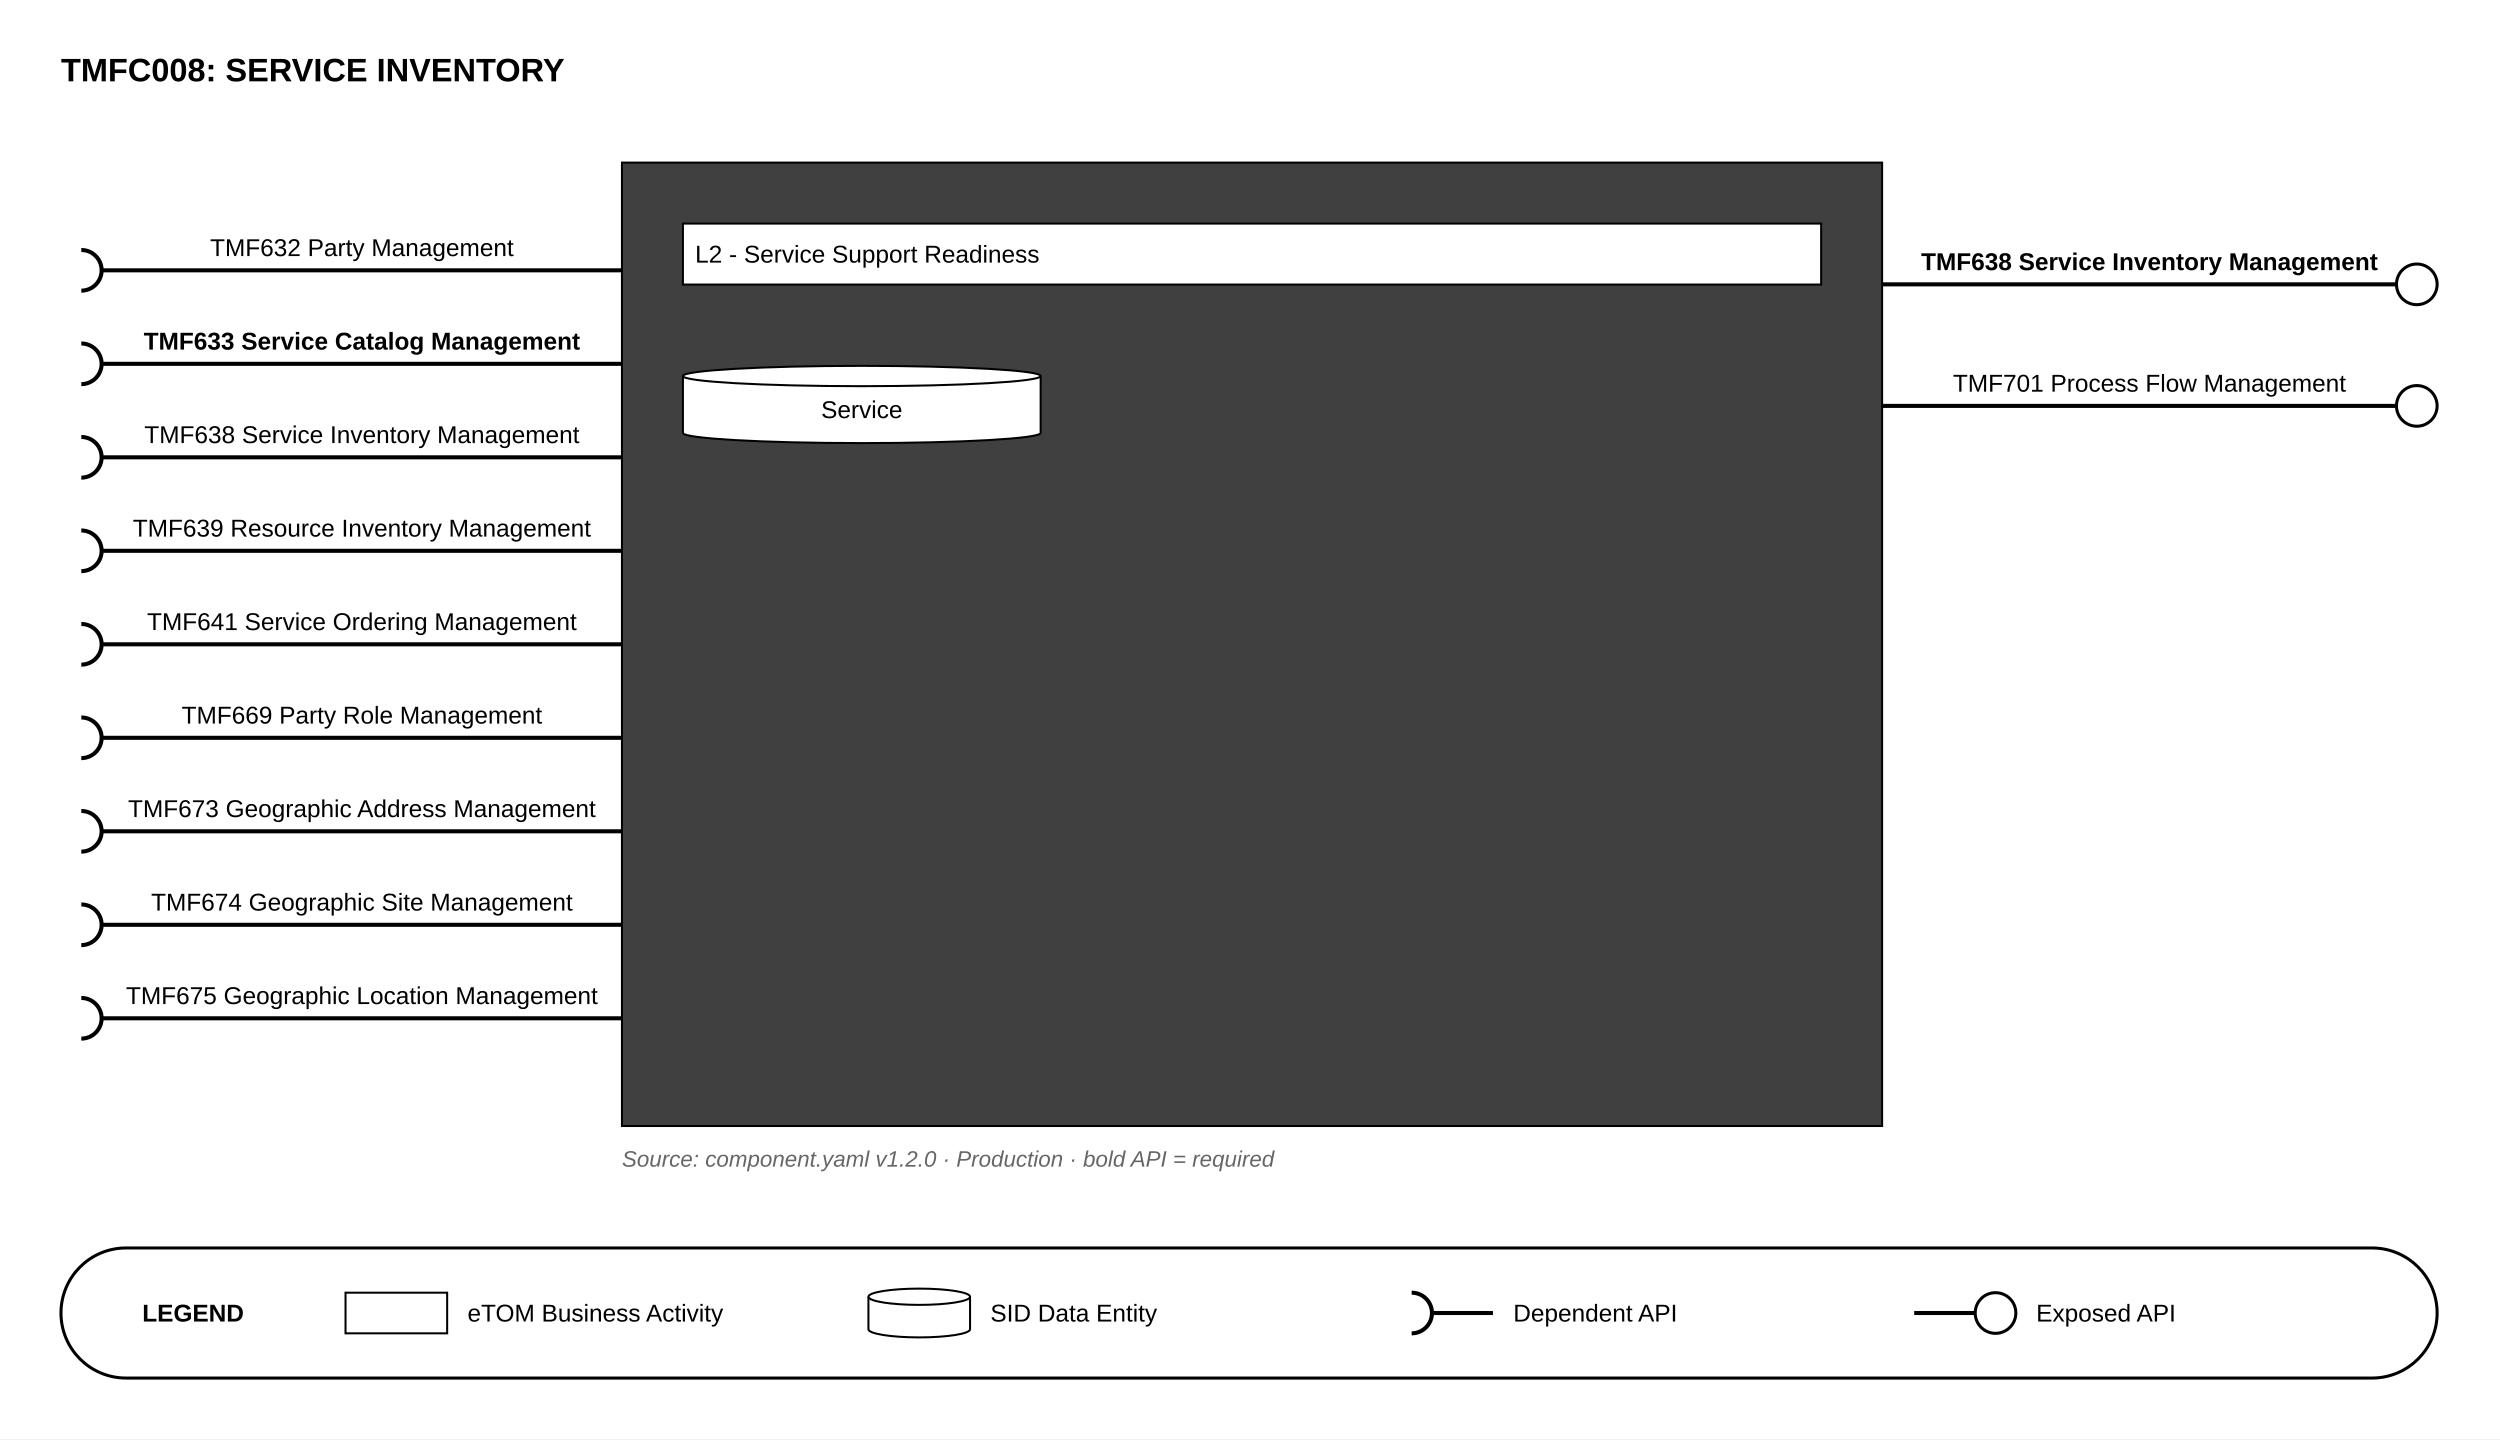
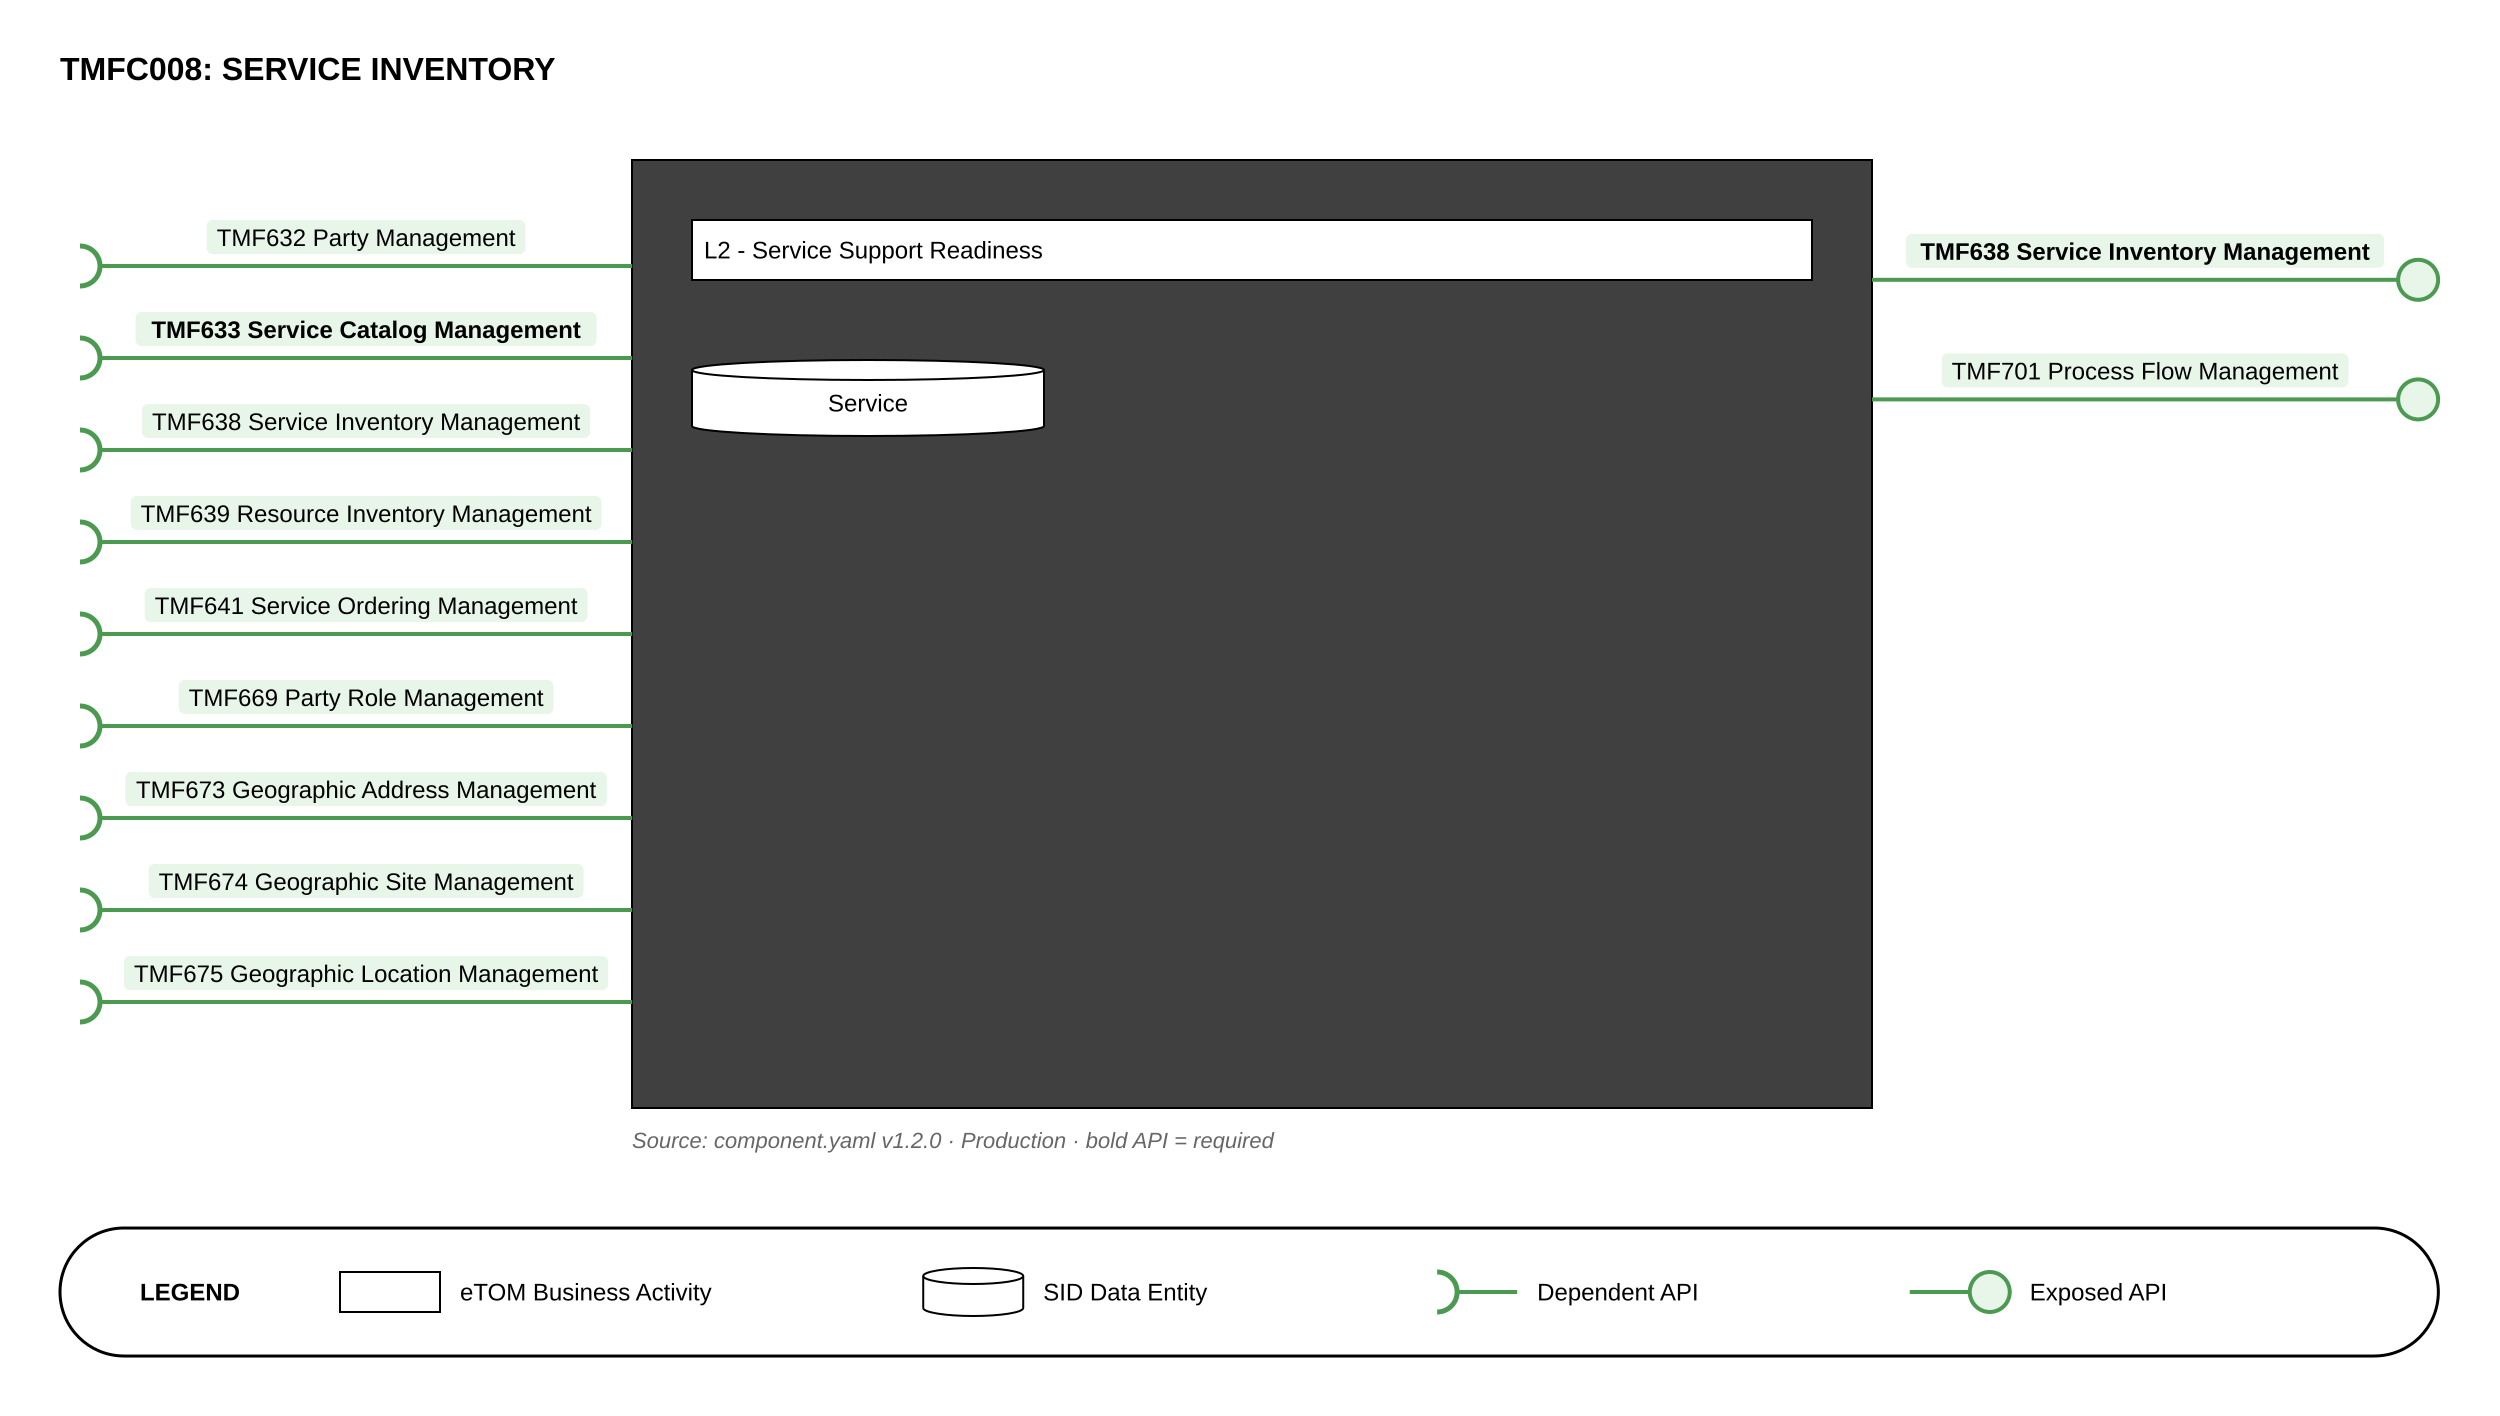
- <svg xmlns="http://www.w3.org/2000/svg" version="1.1" width="1230" height="708" viewBox="0 0 1230 708" font-family="Arial, Helvetica, sans-serif" font-size="12">
+ <svg xmlns="http://www.w3.org/2000/svg" version="1.1" width="1250" height="708" viewBox="0 0 1250 708" font-family="Arial, Helvetica, sans-serif" font-size="12">
  <rect width="100%" height="100%" fill="#ffffff" />
  <text x="30" y="40" font-size="16" font-weight="bold" fill="#000000">TMFC008: SERVICE INVENTORY</text>
-   <g id="component" transform="translate(306,80)">
+   <g id="component" transform="translate(316,80)">
    <rect width="620" height="474" fill="#404040" stroke="#000000" />
    <g id="etoms">
      <g class="etom" transform="translate(30,30)">
        <rect width="560" height="30" fill="#ffffff" stroke="#000000" />
        <text x="6" y="15" dy="0.35em" fill="#000000">L2 - Service Support Readiness</text>
      </g>
    </g>
    <g id="sids">
      <g class="sid" transform="translate(30,100)">
        <path fill="#ffffff" stroke="#000000" d="M0,5 A88,5 0 0 1 176,5 V33 A88,5 0 0 1 0,33 Z" />
        <path fill="none" stroke="#000000" d="M0,5 A88,5 0 0 0 176,5" />
        <text text-anchor="middle" fill="#000000">
          <tspan x="88" y="21.5" dy="0.35em">Service</tspan>
        </text>
      </g>
    </g>
  </g>
  <g id="dependent-apis">
-     <g class="dependent-api" data-api="TMF632" transform="translate(30,133)">
-       <path fill="none" stroke="#000000" stroke-width="2" d="M10,-10 A10,10 0 0 1 10,10" />
-       <line x1="20" x2="276.104" y1="0" y2="0" stroke="#000000" stroke-width="2" />
-       <text x="148.052" y="-7" text-anchor="middle" fill="#000000">TMF632 Party Management</text>
+     <g class="dependent-api" data-api="TMF632" data-function="core" transform="translate(30,133)">
+       <path fill="none" stroke="#4c9a52" stroke-width="2.5" d="M10,-10 A10,10 0 0 1 10,10" />
+       <line x1="20" x2="286.104" y1="0" y2="0" stroke="#4c9a52" stroke-width="2" />
+       <rect x="73.358" y="-23" width="159.388" height="17" rx="3" fill="#e8f5e9" />
+       <text x="153.052" y="-10" text-anchor="middle" fill="#000000">TMF632 Party Management</text>
    </g>
-     <g class="dependent-api" data-api="TMF633" transform="translate(30,179)">
-       <path fill="none" stroke="#000000" stroke-width="2" d="M10,-10 A10,10 0 0 1 10,10" />
-       <line x1="20" x2="276.104" y1="0" y2="0" stroke="#000000" stroke-width="2" />
-       <text x="148.052" y="-7" text-anchor="middle" fill="#000000" font-weight="bold">TMF633 Service Catalog Management</text>
+     <g class="dependent-api" data-api="TMF633" data-function="core" transform="translate(30,179)">
+       <path fill="none" stroke="#4c9a52" stroke-width="2.5" d="M10,-10 A10,10 0 0 1 10,10" />
+       <line x1="20" x2="286.104" y1="0" y2="0" stroke="#4c9a52" stroke-width="2" />
+       <rect x="37.801" y="-23" width="230.501" height="17" rx="3" fill="#e8f5e9" />
+       <text x="153.052" y="-10" text-anchor="middle" fill="#000000" font-weight="bold">TMF633 Service Catalog Management</text>
    </g>
-     <g class="dependent-api" data-api="TMF638" transform="translate(30,225)">
-       <path fill="none" stroke="#000000" stroke-width="2" d="M10,-10 A10,10 0 0 1 10,10" />
-       <line x1="20" x2="276.104" y1="0" y2="0" stroke="#000000" stroke-width="2" />
-       <text x="148.052" y="-7" text-anchor="middle" fill="#000000">TMF638 Service Inventory Management</text>
+     <g class="dependent-api" data-api="TMF638" data-function="core" transform="translate(30,225)">
+       <path fill="none" stroke="#4c9a52" stroke-width="2.5" d="M10,-10 A10,10 0 0 1 10,10" />
+       <line x1="20" x2="286.104" y1="0" y2="0" stroke="#4c9a52" stroke-width="2" />
+       <rect x="41.012" y="-23" width="224.08" height="17" rx="3" fill="#e8f5e9" />
+       <text x="153.052" y="-10" text-anchor="middle" fill="#000000">TMF638 Service Inventory Management</text>
    </g>
-     <g class="dependent-api" data-api="TMF639" transform="translate(30,271)">
-       <path fill="none" stroke="#000000" stroke-width="2" d="M10,-10 A10,10 0 0 1 10,10" />
-       <line x1="20" x2="276.104" y1="0" y2="0" stroke="#000000" stroke-width="2" />
-       <text x="148.052" y="-7" text-anchor="middle" fill="#000000">TMF639 Resource Inventory Management</text>
+     <g class="dependent-api" data-api="TMF639" data-function="core" transform="translate(30,271)">
+       <path fill="none" stroke="#4c9a52" stroke-width="2.5" d="M10,-10 A10,10 0 0 1 10,10" />
+       <line x1="20" x2="286.104" y1="0" y2="0" stroke="#4c9a52" stroke-width="2" />
+       <rect x="35.342" y="-23" width="235.42" height="17" rx="3" fill="#e8f5e9" />
+       <text x="153.052" y="-10" text-anchor="middle" fill="#000000">TMF639 Resource Inventory Management</text>
    </g>
-     <g class="dependent-api" data-api="TMF641" transform="translate(30,317)">
-       <path fill="none" stroke="#000000" stroke-width="2" d="M10,-10 A10,10 0 0 1 10,10" />
-       <line x1="20" x2="276.104" y1="0" y2="0" stroke="#000000" stroke-width="2" />
-       <text x="148.052" y="-7" text-anchor="middle" fill="#000000">TMF641 Service Ordering Management</text>
+     <g class="dependent-api" data-api="TMF641" data-function="core" transform="translate(30,317)">
+       <path fill="none" stroke="#4c9a52" stroke-width="2.5" d="M10,-10 A10,10 0 0 1 10,10" />
+       <line x1="20" x2="286.104" y1="0" y2="0" stroke="#4c9a52" stroke-width="2" />
+       <rect x="42.35" y="-23" width="221.404" height="17" rx="3" fill="#e8f5e9" />
+       <text x="153.052" y="-10" text-anchor="middle" fill="#000000">TMF641 Service Ordering Management</text>
    </g>
-     <g class="dependent-api" data-api="TMF669" transform="translate(30,363)">
-       <path fill="none" stroke="#000000" stroke-width="2" d="M10,-10 A10,10 0 0 1 10,10" />
-       <line x1="20" x2="276.104" y1="0" y2="0" stroke="#000000" stroke-width="2" />
-       <text x="148.052" y="-7" text-anchor="middle" fill="#000000">TMF669 Party Role Management</text>
+     <g class="dependent-api" data-api="TMF669" data-function="core" transform="translate(30,363)">
+       <path fill="none" stroke="#4c9a52" stroke-width="2.5" d="M10,-10 A10,10 0 0 1 10,10" />
+       <line x1="20" x2="286.104" y1="0" y2="0" stroke="#4c9a52" stroke-width="2" />
+       <rect x="59.354" y="-23" width="187.396" height="17" rx="3" fill="#e8f5e9" />
+       <text x="153.052" y="-10" text-anchor="middle" fill="#000000">TMF669 Party Role Management</text>
    </g>
-     <g class="dependent-api" data-api="TMF673" transform="translate(30,409)">
-       <path fill="none" stroke="#000000" stroke-width="2" d="M10,-10 A10,10 0 0 1 10,10" />
-       <line x1="20" x2="276.104" y1="0" y2="0" stroke="#000000" stroke-width="2" />
-       <text x="148.052" y="-7" text-anchor="middle" fill="#000000">TMF673 Geographic Address Management</text>
+     <g class="dependent-api" data-api="TMF673" data-function="core" transform="translate(30,409)">
+       <path fill="none" stroke="#4c9a52" stroke-width="2.5" d="M10,-10 A10,10 0 0 1 10,10" />
+       <line x1="20" x2="286.104" y1="0" y2="0" stroke="#4c9a52" stroke-width="2" />
+       <rect x="32.672" y="-23" width="240.76" height="17" rx="3" fill="#e8f5e9" />
+       <text x="153.052" y="-10" text-anchor="middle" fill="#000000">TMF673 Geographic Address Management</text>
    </g>
-     <g class="dependent-api" data-api="TMF674" transform="translate(30,455)">
-       <path fill="none" stroke="#000000" stroke-width="2" d="M10,-10 A10,10 0 0 1 10,10" />
-       <line x1="20" x2="276.104" y1="0" y2="0" stroke="#000000" stroke-width="2" />
-       <text x="148.052" y="-7" text-anchor="middle" fill="#000000">TMF674 Geographic Site Management</text>
+     <g class="dependent-api" data-api="TMF674" data-function="core" transform="translate(30,455)">
+       <path fill="none" stroke="#4c9a52" stroke-width="2.5" d="M10,-10 A10,10 0 0 1 10,10" />
+       <line x1="20" x2="286.104" y1="0" y2="0" stroke="#4c9a52" stroke-width="2" />
+       <rect x="44.342" y="-23" width="217.42" height="17" rx="3" fill="#e8f5e9" />
+       <text x="153.052" y="-10" text-anchor="middle" fill="#000000">TMF674 Geographic Site Management</text>
    </g>
-     <g class="dependent-api" data-api="TMF675" transform="translate(30,501)">
-       <path fill="none" stroke="#000000" stroke-width="2" d="M10,-10 A10,10 0 0 1 10,10" />
-       <line x1="20" x2="276.104" y1="0" y2="0" stroke="#000000" stroke-width="2" />
-       <text x="148.052" y="-7" text-anchor="middle" fill="#000000">TMF675 Geographic Location Management</text>
+     <g class="dependent-api" data-api="TMF675" data-function="core" transform="translate(30,501)">
+       <path fill="none" stroke="#4c9a52" stroke-width="2.5" d="M10,-10 A10,10 0 0 1 10,10" />
+       <line x1="20" x2="286.104" y1="0" y2="0" stroke="#4c9a52" stroke-width="2" />
+       <rect x="32" y="-23" width="242.104" height="17" rx="3" fill="#e8f5e9" />
+       <text x="153.052" y="-10" text-anchor="middle" fill="#000000">TMF675 Geographic Location Management</text>
    </g>
  </g>
  <g id="exposed-apis">
-     <g class="exposed-api" data-api="TMF638" transform="translate(926,139.9)">
-       <line x1="0" x2="253.066" y1="0" y2="0" stroke="#000000" stroke-width="2" />
-       <circle cx="263.066" cy="0" r="10" fill="#ffffff" stroke="#000000" stroke-width="1.5" />
-       <text x="131.533" y="-7" text-anchor="middle" fill="#000000" font-weight="bold">TMF638 Service Inventory Management</text>
+     <g class="exposed-api" data-api="TMF638" data-function="core" transform="translate(936,139.9)">
+       <line x1="0" x2="263.066" y1="0" y2="0" stroke="#4c9a52" stroke-width="2" />
+       <circle cx="273.066" cy="0" r="10" fill="#e8f5e9" stroke="#4c9a52" stroke-width="2" />
+       <rect x="17" y="-23" width="239.066" height="17" rx="3" fill="#e8f5e9" />
+       <text x="136.533" y="-10" text-anchor="middle" fill="#000000" font-weight="bold">TMF638 Service Inventory Management</text>
    </g>
-     <g class="exposed-api" data-api="TMF701" transform="translate(926,199.7)">
-       <line x1="0" x2="253.066" y1="0" y2="0" stroke="#000000" stroke-width="2" />
-       <circle cx="263.066" cy="0" r="10" fill="#ffffff" stroke="#000000" stroke-width="1.5" />
-       <text x="131.533" y="-7" text-anchor="middle" fill="#000000">TMF701 Process Flow Management</text>
+     <g class="exposed-api" data-api="TMF701" data-function="core" transform="translate(936,199.7)">
+       <line x1="0" x2="263.066" y1="0" y2="0" stroke="#4c9a52" stroke-width="2" />
+       <circle cx="273.066" cy="0" r="10" fill="#e8f5e9" stroke="#4c9a52" stroke-width="2" />
+       <rect x="34.837" y="-23" width="203.392" height="17" rx="3" fill="#e8f5e9" />
+       <text x="136.533" y="-10" text-anchor="middle" fill="#000000">TMF701 Process Flow Management</text>
    </g>
  </g>
-   <text x="306" y="574" font-style="italic" font-size="11" fill="#666666">Source: component.yaml v1.2.0 · Production · bold API = required</text>
+   <text x="316" y="574" font-style="italic" font-size="11" fill="#666666">Source: component.yaml v1.2.0 · Production · bold API = required</text>
  <g id="legend" transform="translate(30,614)">
-     <rect width="1169.066" height="64" rx="32" fill="#ffffff" stroke="#000000" stroke-width="1.5" />
+     <rect width="1189.17" height="64" rx="32" fill="#ffffff" stroke="#000000" stroke-width="1.5" />
    <text x="40" y="32" dy="0.35em" font-weight="bold">LEGEND</text>
    <g transform="translate(140,32)">
      <rect x="0" y="-10" width="50" height="20" fill="#ffffff" stroke="#000000" />
      <text x="60" dy="0.35em" fill="#000000">eTOM Business Activity</text>
    </g>
-     <g transform="translate(397.2664,32)">
+     <g transform="translate(431.6174,32)">
      <path fill="#ffffff" stroke="#000000" d="M0,-8 A25,4 0 0 1 50,-8 V8 A25,4 0 0 1 0,8 Z" />
      <path fill="none" stroke="#000000" d="M0,-8 A25,4 0 0 0 50,-8" />
      <text x="60" dy="0.35em" fill="#000000">SID Data Entity</text>
    </g>
-     <g transform="translate(654.5328,32)">
-       <path fill="none" stroke="#000000" stroke-width="2" d="M10,-10 A10,10 0 0 1 10,10" />
-       <line x1="20" x2="50" stroke="#000000" stroke-width="2" />
+     <g transform="translate(678.5708,32)">
+       <path fill="none" stroke="#4c9a52" stroke-width="2.5" d="M10,-10 A10,10 0 0 1 10,10" />
+       <line x1="20" x2="50" stroke="#4c9a52" stroke-width="2" />
      <text x="60" dy="0.35em" fill="#000000">Dependent API</text>
    </g>
-     <g transform="translate(911.7992,32)">
-       <line x1="0" x2="30" stroke="#000000" stroke-width="2" />
-       <circle cx="40" r="10" fill="#ffffff" stroke="#000000" stroke-width="1.5" />
+     <g transform="translate(924.8762,32)">
+       <line x1="0" x2="30" stroke="#4c9a52" stroke-width="2" />
+       <circle cx="40" r="10" fill="#e8f5e9" stroke="#4c9a52" stroke-width="2" />
      <text x="60" dy="0.35em" fill="#000000">Exposed API</text>
    </g>
  </g>
</svg>
